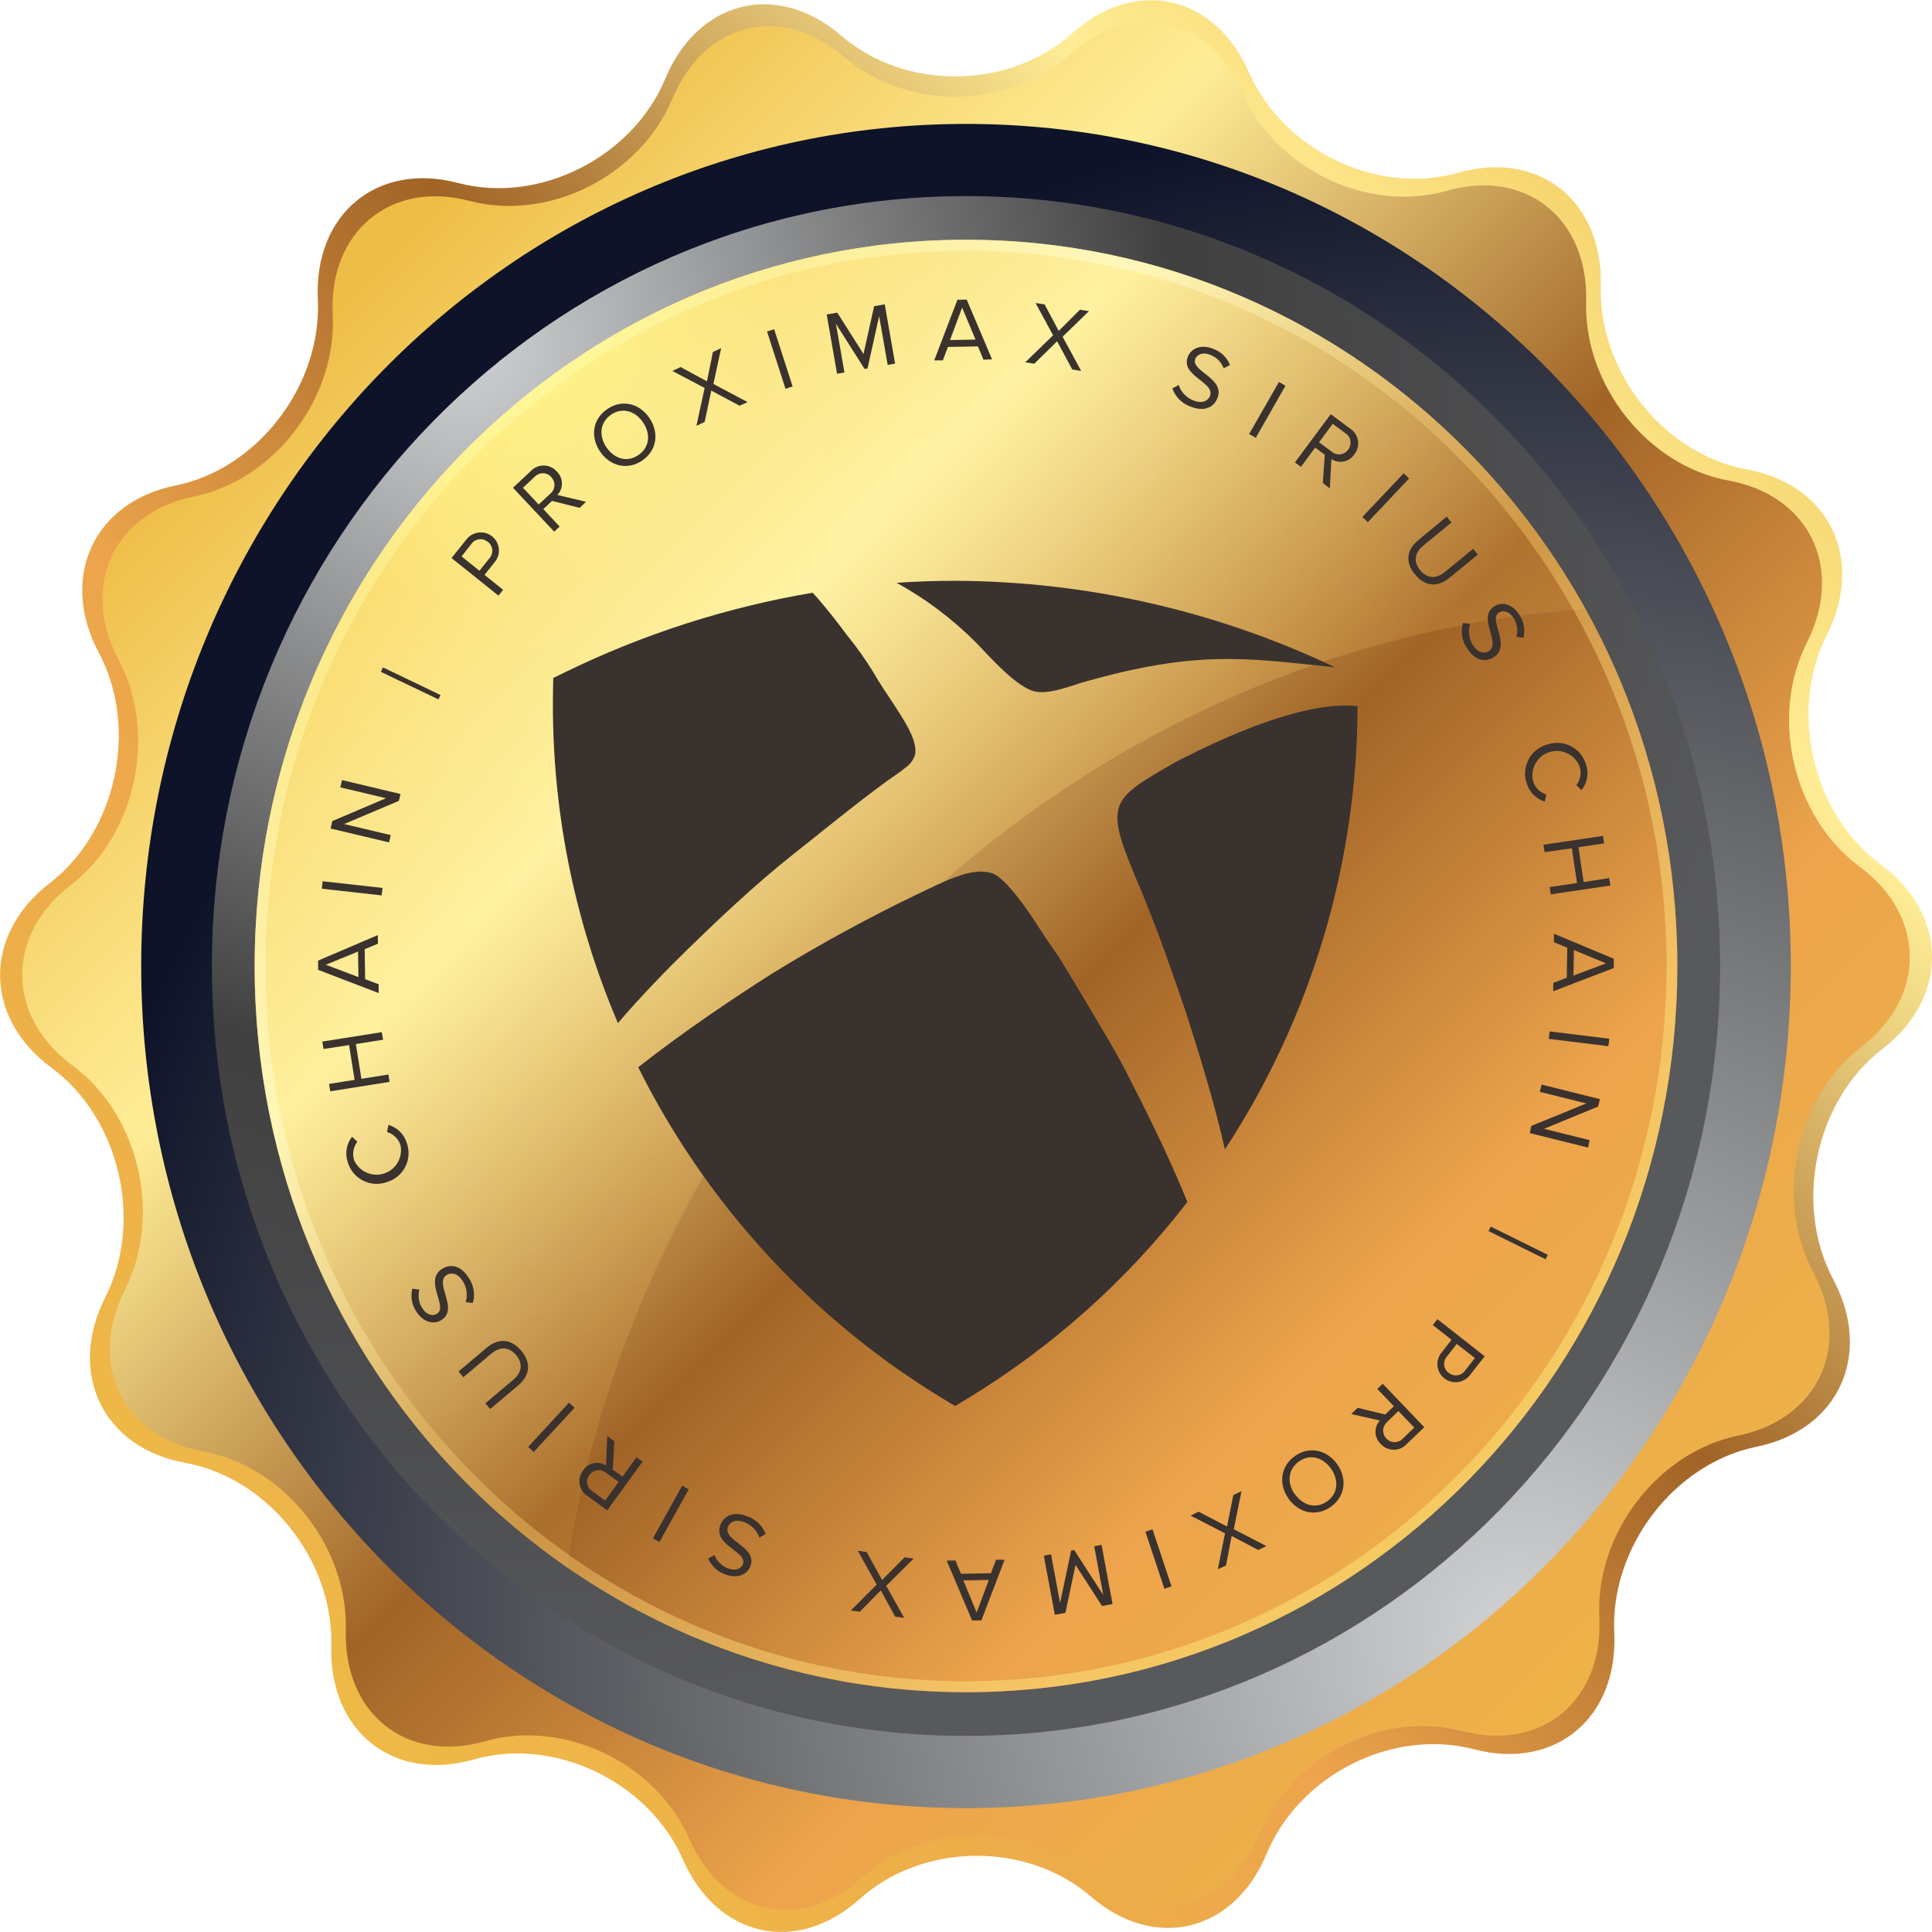
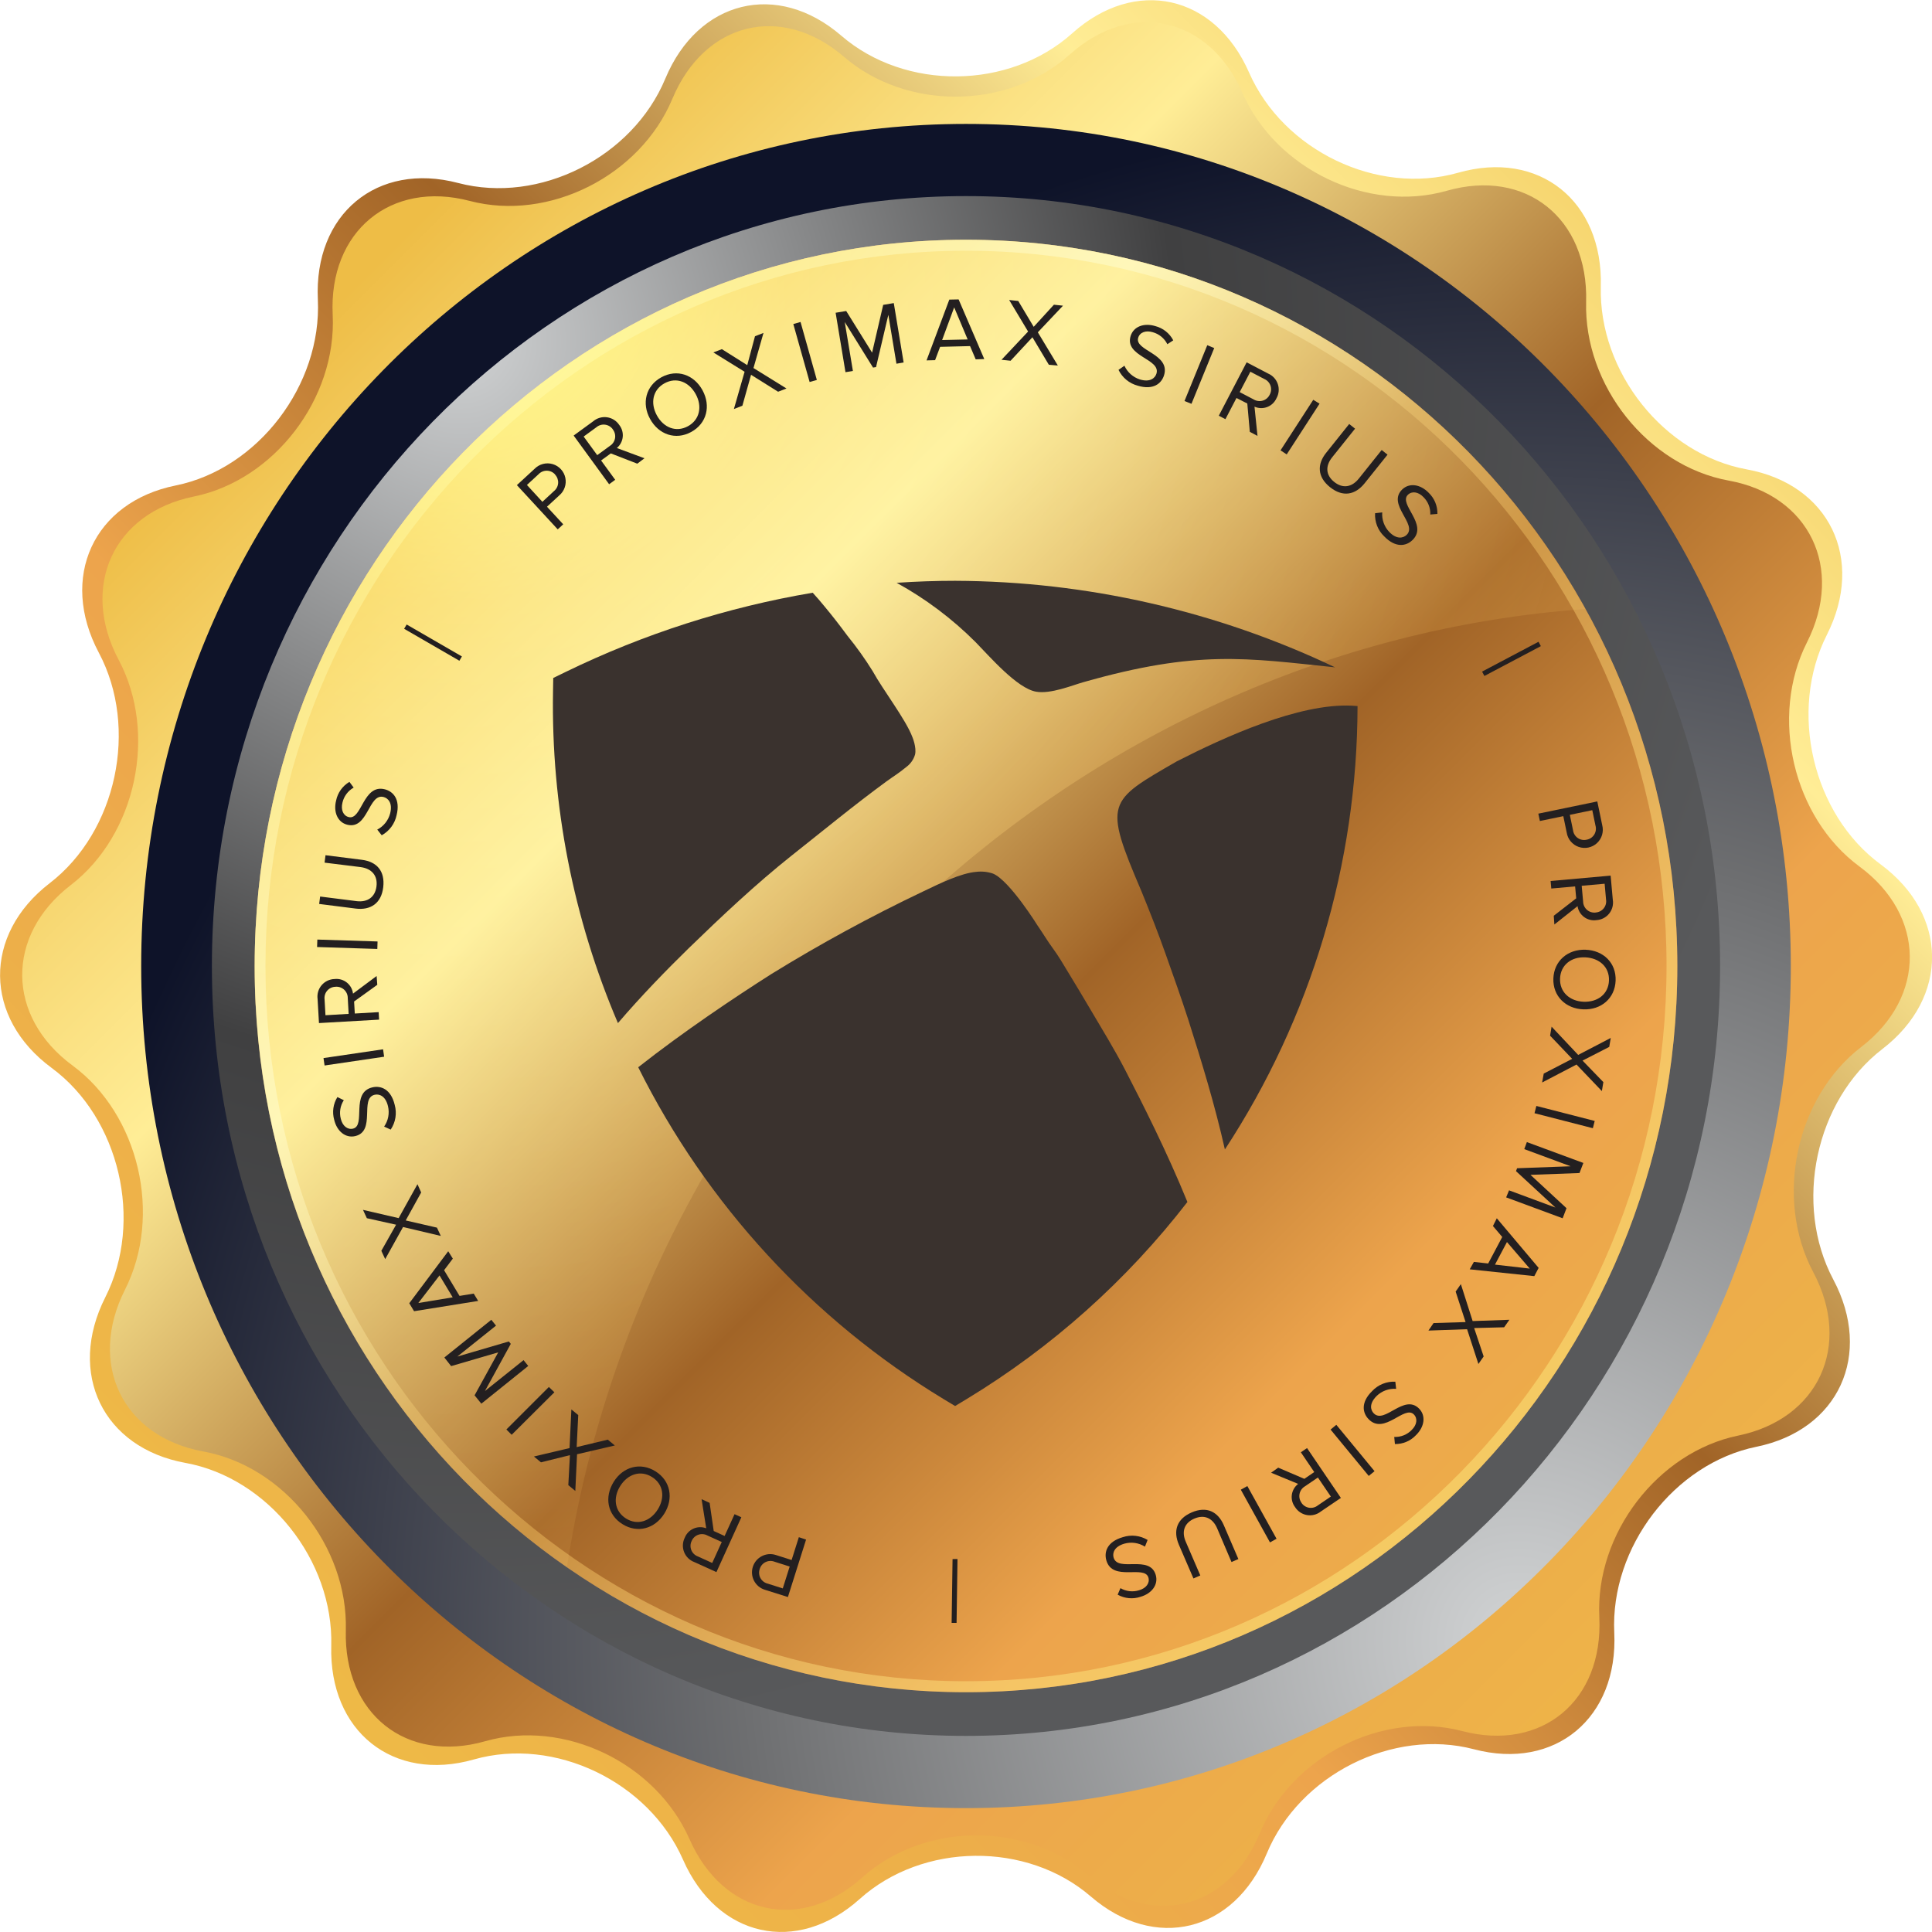
<svg xmlns="http://www.w3.org/2000/svg" xmlns:xlink="http://www.w3.org/1999/xlink" viewBox="0 0 500 500">
  <defs>
-     <style>.cls-1{isolation:isolate;}.cls-2{fill:url(#linear-gradient);}.cls-3{fill:url(#linear-gradient-2);}.cls-4{fill:url(#radial-gradient);}.cls-5{fill:url(#radial-gradient-2);}.cls-6{fill:url(#linear-gradient-3);}.cls-7{opacity:0.5;fill:url(#linear-gradient-4);}.cls-7,.cls-8{mix-blend-mode:screen;}.cls-8{fill:url(#radial-gradient-3);}.cls-10,.cls-9{fill:#3a322e;}.cls-10{fill-rule:evenodd;}</style>
+     <style>.cls-1{isolation:isolate;}.cls-2{fill:url(#linear-gradient);}.cls-3{fill:url(#linear-gradient-2);}.cls-4{fill:url(#radial-gradient);}.cls-5{fill:url(#radial-gradient-2);}.cls-6{fill:url(#linear-gradient-3);}.cls-7{opacity:0.5;fill:url(#linear-gradient-4);}.cls-7,.cls-8{mix-blend-mode:screen;}.cls-8{fill:url(#radial-gradient-3);}.cls-9{fill:#3a322e;fill-rule:evenodd;}.cls-10{fill:#231f20;}</style>
    <linearGradient id="linear-gradient" x1="469.57" y1="30.43" x2="52.94" y2="447.07" gradientUnits="userSpaceOnUse">
      <stop offset="0" stop-color="#eebd46" />
      <stop offset="0.12" stop-color="#f8da77" />
      <stop offset="0.21" stop-color="#ffed96" />
      <stop offset="0.45" stop-color="#a16427" />
      <stop offset="0.67" stop-color="#eda44c" />
      <stop offset="1" stop-color="#eebd46" />
    </linearGradient>
    <linearGradient id="linear-gradient-2" x1="82.76" y1="82.76" x2="474.43" y2="474.44" xlink:href="#linear-gradient" />
    <radialGradient id="radial-gradient" cx="-3974.38" cy="-2398.43" r="388.7" gradientTransform="translate(-3581.32 -2021.91) rotate(180) scale(1 1.02)" gradientUnits="userSpaceOnUse">
      <stop offset="0" stop-color="#d1d3d4" />
      <stop offset="0.52" stop-color="#6d6e70" />
      <stop offset="1" stop-color="#0e1329" />
    </radialGradient>
    <radialGradient id="radial-gradient-2" cx="119.2" cy="86.58" r="355.37" gradientTransform="translate(0 -0.03) scale(1 1.02)" gradientUnits="userSpaceOnUse">
      <stop offset="0" stop-color="#d0d2d3" />
      <stop offset="0.52" stop-color="#404041" />
      <stop offset="1" stop-color="#58595b" />
    </radialGradient>
    <linearGradient id="linear-gradient-3" x1="105.49" y1="105.49" x2="464.38" y2="464.37" xlink:href="#linear-gradient" />
    <linearGradient id="linear-gradient-4" x1="118.46" y1="118.46" x2="381.54" y2="381.54" xlink:href="#linear-gradient" />
    <radialGradient id="radial-gradient-3" cx="122.29" cy="71.28" r="581.05" gradientTransform="translate(0 -0.03) scale(1 1.02)" gradientUnits="userSpaceOnUse">
      <stop offset="0" stop-color="#fff1d2" />
      <stop offset="0.05" stop-color="#ffc84c" />
      <stop offset="0.14" stop-color="#a16427" />
      <stop offset="0.16" stop-color="#965d24" />
      <stop offset="0.25" stop-color="#6e441b" />
      <stop offset="0.34" stop-color="#4c2f12" />
      <stop offset="0.44" stop-color="#301e0c" />
      <stop offset="0.55" stop-color="#1b1107" />
      <stop offset="0.66" stop-color="#0c0703" />
      <stop offset="0.8" stop-color="#030201" />
      <stop offset="1" />
    </radialGradient>
  </defs>
  <g class="cls-1">
    <g id="Layer_1" data-name="Layer 1">
      <path class="cls-2" d="M327.84,479.69c-8.47,20.4-29,25.4-45.54,11.12s-43.49-14-59.79.63-36.88,10-45.75-10.17-33.23-31.88-54.13-25.92-37.5-7.28-36.9-29.43S69.35,382.48,48,378.6s-30.7-23.17-20.75-42.86,3.71-46.4-13.89-59.37-17.81-34.48-.49-47.81,23.06-40.16,12.71-59.63-1.38-39,19.89-43.29,37.84-26,36.79-48.11,15.3-35.7,36.32-30.17,45.13-6.65,53.6-27,29-25.4,45.55-11.12,43.47,14,59.76-.62,36.89-10.06,45.77,10.16,33.22,31.88,54.12,25.92,37.5,7.28,36.91,29.43,16.38,43.44,37.75,47.34,30.7,23.17,20.74,42.85-3.7,46.4,13.9,59.36,17.81,34.48.47,47.81-23.05,40.16-12.7,59.64,1.38,38.95-19.89,43.29-37.83,26-36.79,48.1-15.3,35.71-36.3,30.19S336.3,459.3,327.84,479.69Z" />
      <path class="cls-3" d="M326.05,474.41c-8.27,19.94-28.3,24.82-44.5,10.87s-42.49-13.68-58.4.61-36,9.82-44.71-9.93S146,444.81,125.56,450.63s-36.64-7.11-36.06-28.75-16-42.45-36.88-46.24-30-22.64-20.27-41.88,3.62-45.33-13.57-58-17.4-33.68-.47-46.7,22.52-39.25,12.41-58.27-1.36-38.06,19.44-42.29,37-25.39,35.94-47,15-34.89,35.48-29.5S165.67,45.51,174,25.59,202.24.77,218.45,14.72s42.47,13.69,58.39-.6,36.05-9.83,44.71,9.93S354,55.2,374.43,49.37s36.65,7.12,36.06,28.75,16,42.45,36.88,46.25,30,22.64,20.27,41.88-3.61,45.32,13.58,58,17.4,33.7.46,46.71-22.52,39.25-12.41,58.28,1.36,38-19.43,42.29-37,25.37-35.94,47S399,453.39,378.42,448,334.32,454.49,326.05,474.41Z" />
      <path class="cls-4" d="M36.54,250C36.54,129.64,132.11,32.07,250,32.07S463.46,129.64,463.46,250,367.89,467.94,250,467.94,36.54,370.37,36.54,250Z" />
      <path class="cls-5" d="M445.16,250c0,110.05-87.38,199.25-195.16,199.25S54.84,360.05,54.84,250,142.22,50.75,250,50.75,445.16,140,445.16,250Z" />
      <path class="cls-6" d="M434.09,250c0,103.8-82.42,187.94-184.08,187.94S65.91,353.8,65.91,250,148.33,62.05,250,62.05,434.09,146.2,434.09,250Z" />
      <path class="cls-7" d="M250,64.89c100,0,181.3,83,181.3,185.11S350,435.1,250,435.1,68.7,352.07,68.7,250,150,64.89,250,64.89m0-2.84c-101.68,0-184.1,84.15-184.1,188S148.33,437.94,250,437.94,434.09,353.8,434.09,250,351.67,62.05,250,62.05Z" />
      <path class="cls-8" d="M410.29,157.61c-31.6-57-91.52-95.56-160.28-95.56-101.68,0-184.1,84.15-184.1,188a188.82,188.82,0,0,0,80.81,155.59C167,272.8,277.33,167.2,410.29,157.61Z" />
-       <path class="cls-9" d="M129,154.16l-12.14-9.74,3.91-4.88a4.69,4.69,0,1,1,7.32,5.87l-2.7,3.37,4.82,3.87Zm-2.78-13.93a2.89,2.89,0,0,0-4.25.57L119.45,144l4.63,3.71,2.55-3.19A2.89,2.89,0,0,0,126.26,140.23Z" />
-       <path class="cls-9" d="M150,131.43l-7.14-1.8-2.26,2.12,4.23,4.52-1.41,1.32-10.66-11.36,4.57-4.28a4.54,4.54,0,0,1,6.77.08,4.31,4.31,0,0,1,.15,6.07l7.42,1.76Zm-7.36-8a2.9,2.9,0,0,0-4.3,0l-3,2.79,4.07,4.35,3-2.8A2.9,2.9,0,0,0,142.59,123.41Z" />
-       <path class="cls-9" d="M155.29,116.85c-2.58-3.81-1.94-8.41,1.89-11s8.33-1.46,10.9,2.35,1.92,8.42-1.89,11S157.86,120.66,155.29,116.85Zm11.13-7.53c-2-3-5.4-4-8.28-2s-3.23,5.42-1.19,8.44,5.38,4,8.28,2S168.45,112.32,166.42,109.32Z" />
-       <path class="cls-9" d="M191.39,105l-7.31-3.91-1.71,8.11-2.14,1,2.13-9.8L174,96l2.14-1,6.82,3.69,1.54-7.59,2.13-1-2,9.27,8.86,4.7Z" />
-       <path class="cls-9" d="M203.29,100.63,198.51,85.8l1.84-.59L205.13,100Z" />
-       <path class="cls-9" d="M229.73,94.44l-2.21-12.63-3,13.54-.78.13-7.41-11.71,2.21,12.62-1.91.34-2.68-15.34,2.74-.48,6.78,10.71,2.76-12.38,2.74-.48,2.68,15.34Z" />
-       <path class="cls-9" d="M254.52,93.08l-1.44-3.43-7.75.13L244,93.26l-2.22,0,6-15.68,2.4-.05L256.74,93ZM249,79.6,245.86,88l6.61-.11Z" />
-       <path class="cls-9" d="M277.5,95.62l-3.92-7.3-5.91,5.81-2.34-.36,7.21-7L268,78.42l2.33.35L274,85.64l5.48-5.48,2.34.36L275,87.15,279.81,96Z" />
-       <path class="cls-9" d="M303.4,100.54l1.63-.91a6.55,6.55,0,0,0,3.66,3.94c2.56,1.08,3.95.05,4.42-1,1.55-3.7-7.81-5.23-5.65-10.35,1-2.37,3.78-3.1,6.6-1.91a7.29,7.29,0,0,1,4.26,4.15l-1.63.86a6,6,0,0,0-3.43-3.47c-1.72-.73-3.33-.32-3.9,1-1.37,3.23,7.91,5,5.66,10.31-.88,2.09-3.2,3.62-7.07,2A7.76,7.76,0,0,1,303.4,100.54Z" />
-       <path class="cls-9" d="M323.27,112.34,331,98.84l1.68,1L325,113.3Z" />
-       <path class="cls-9" d="M342.35,125l.5-7.32-2.49-1.85-3.68,5-1.55-1.15,9.26-12.49,5,3.72a4.54,4.54,0,0,1,1.12,6.67,4.31,4.31,0,0,1-5.94,1.23l-.41,7.59Zm6.57-8.66a2.89,2.89,0,0,0-.73-4.22l-3.28-2.43-3.54,4.77,3.28,2.43A2.9,2.9,0,0,0,348.92,116.34Z" />
-       <path class="cls-9" d="M352.58,133.8l10.69-11.3,1.41,1.33L354,135.13Z" />
-       <path class="cls-9" d="M367.05,139.79l7.35-6.07,1.23,1.5-7.31,6c-2.2,1.81-2.6,4.14-.77,6.36s4.19,2.26,6.39.45l7.31-6,1.23,1.49-7.33,6c-3,2.46-6.25,2.4-8.94-.86S364.1,142.22,367.05,139.79Z" />
-       <path class="cls-9" d="M378.61,161.22l1.85.22a6.54,6.54,0,0,0,.62,5.34c1.43,2.38,3.16,2.37,4.18,1.76,3.44-2.07-3.2-8.82,1.56-11.68,2.2-1.32,4.87-.26,6.44,2.36a7.27,7.27,0,0,1,1,5.85l-1.82-.27a5.94,5.94,0,0,0-.72-4.82c-1-1.59-2.5-2.22-3.76-1.46-3,1.8,3.46,8.66-1.52,11.65-1.94,1.17-4.71,1-6.87-2.56A7.71,7.71,0,0,1,378.61,161.22Z" />
-       <path class="cls-9" d="M400.42,192.68a7.79,7.79,0,0,1,10.06,5.26,6.93,6.93,0,0,1-1.19,6.55l-1.35-1.29a5.26,5.26,0,0,0,.89-4.75,6.33,6.33,0,0,0-12.07,3.75,5.16,5.16,0,0,0,3.42,3.41l-.37,1.85a7,7,0,0,1-4.7-4.75A7.78,7.78,0,0,1,400.42,192.68Z" />
-       <path class="cls-9" d="M401.06,229.58l7.07-1.05-1.33-9-7.07,1-.28-1.92,15.4-2.27.28,1.92-6.63,1,1.33,9,6.63-1,.29,1.92-15.41,2.27Z" />
-       <path class="cls-9" d="M402,254.36l3.48-1.32.12-7.76-3.44-1.43,0-2.21,15.48,6.49,0,2.4-15.67,6Zm13.65-5.05-8.33-3.44-.11,6.61Z" />
-       <path class="cls-9" d="M401.05,266.93l15.44,1.9-.24,1.92-15.44-1.89Z" />
-       <path class="cls-9" d="M396.31,291.38l14.24-5.81-12.05-3,.47-1.88,15.1,3.77-.48,1.92-14,5.75,11.79,2.94L411,297l-15.1-3.76Z" />
-       <path class="cls-9" d="M385.81,317.45l14.78,7.3L400,325.9l-14.78-7.3Z" />
-       <path class="cls-9" d="M372,341.4,384.24,351l-3.86,4.92a4.69,4.69,0,1,1-7.38-5.79l2.66-3.4-4.86-3.81Zm2.93,13.89a2.9,2.9,0,0,0,4.25-.61l2.52-3.22L377,347.81,374.5,351A2.9,2.9,0,0,0,374.92,355.29Z" />
-       <path class="cls-9" d="M351.35,364.35l7.14,1.72,2.24-2.15-4.28-4.46,1.4-1.34,10.76,11.24-4.52,4.32a4.53,4.53,0,0,1-6.76,0,4.3,4.3,0,0,1-.21-6.05l-7.42-1.68Zm7.43,7.93a2.9,2.9,0,0,0,4.29,0l2.95-2.82-4.12-4.29L359,368A2.93,2.93,0,0,0,358.78,372.28Z" />
-       <path class="cls-9" d="M346.11,379c2.62,3.78,2,8.38-1.76,11s-8.32,1.56-10.93-2.22-2-8.39,1.76-11S343.5,375.26,346.11,379Zm-11,7.65c2.07,3,5.43,3.92,8.29,1.94s3.17-5.46,1.1-8.45-5.42-3.94-8.29-1.94S333,383.72,335.07,386.69Z" />
-       <path class="cls-9" d="M310.2,391.23l7.36,3.83,1.62-8.14,2.12-1-2,9.84,8.45,4.37-2.13,1-6.87-3.62-1.45,7.62-2.13,1,1.86-9.3-8.92-4.6Z" />
-       <path class="cls-9" d="M298.27,395.8l4.92,14.76-1.84.61-4.92-14.76Z" />
-       <path class="cls-9" d="M272,402.26l2.35,12.59,2.86-13.56.78-.15,7.53,11.63-2.34-12.6,1.9-.35,2.85,15.3-2.73.51L278.35,405l-2.63,12.4-2.73.51-2.85-15.3Z" />
-       <path class="cls-9" d="M247.26,403.85l1.44,3.44,7.75-.14,1.32-3.48,2.21,0-6,15.69-2.41,0L245,403.89Zm5.49,13.48,3.17-8.44-6.61.11Z" />
-       <path class="cls-9" d="M224.29,401.66l4,7.24,5.83-5.88,2.33.33-7.1,7.06L234,418.7l-2.34-.32-3.71-6.8-5.41,5.53-2.33-.32,6.67-6.7L222,401.34Z" />
-       <path class="cls-9" d="M198.14,397l-1.61.93a6.59,6.59,0,0,0-3.7-3.91c-2.57-1.06-4,0-4.41,1.09-1.53,3.72,7.86,5.16,5.75,10.31-1,2.38-3.76,3.13-6.59,2a7.29,7.29,0,0,1-4.3-4.11l1.62-.87a6,6,0,0,0,3.46,3.44c1.73.7,3.35.28,3.9-1.08,1.33-3.25-8-4.88-5.77-10.27.86-2.09,3.17-3.65,7.06-2.06A7.7,7.7,0,0,1,198.14,397Z" />
-       <path class="cls-9" d="M178.24,385.45l-7.57,13.6-1.69-.94,7.57-13.61Z" />
-       <path class="cls-9" d="M159,373l-.41,7.32,2.51,1.82,3.62-5,1.57,1.14-9.13,12.59-5.06-3.67a4.53,4.53,0,0,1-1.19-6.65,4.3,4.3,0,0,1,5.92-1.3l.32-7.59Zm-6.47,8.72a2.89,2.89,0,0,0,.77,4.22l3.31,2.4,3.49-4.82-3.31-2.39A2.91,2.91,0,0,0,152.55,381.73Z" />
-       <path class="cls-9" d="M148.69,364.33l-10.56,11.43-1.42-1.31L147.26,363Z" />
-       <path class="cls-9" d="M134.15,358.51l-7.29,6.14-1.25-1.48,7.26-6.11c2.17-1.84,2.55-4.18.7-6.37s-4.22-2.22-6.4-.38l-7.25,6.11-1.25-1.48,7.27-6.13c3-2.5,6.23-2.47,8.95.76S137.08,356,134.15,358.51Z" />
-       <path class="cls-9" d="M122.36,337.21l-1.85-.2a6.6,6.6,0,0,0-.67-5.34c-1.46-2.37-3.19-2.34-4.21-1.72-3.42,2.1,3.29,8.8-1.44,11.7-2.19,1.35-4.88.31-6.48-2.29a7.34,7.34,0,0,1-1-5.85l1.83.25a5.92,5.92,0,0,0,.76,4.81c1,1.59,2.53,2.2,3.78,1.43,3-1.83-3.55-8.63,1.4-11.67,1.93-1.19,4.71-1.09,6.91,2.5A7.68,7.68,0,0,1,122.36,337.21Z" />
-       <path class="cls-9" d="M100.16,305.91A7.78,7.78,0,0,1,90,300.76a7,7,0,0,1,1.11-6.57l1.37,1.28a5.24,5.24,0,0,0-.84,4.76,6.34,6.34,0,0,0,12-3.89,5.21,5.21,0,0,0-3.47-3.37l.36-1.85a7,7,0,0,1,4.75,4.69A7.79,7.79,0,0,1,100.16,305.91Z" />
-       <path class="cls-9" d="M99.15,269.08,92.1,270.2l1.43,9,7-1.12.3,1.91-15.37,2.44-.3-1.91,6.61-1.05-1.43-9-6.61,1-.31-1.91,15.38-2.44Z" />
-       <path class="cls-9" d="M97.81,244.22l-3.43,1.43.12,7.76L98,254.73,98,257l-15.67-6,0-2.4L97.78,242Zm-13.49,5.46,8.44,3.19-.1-6.61Z" />
-       <path class="cls-9" d="M98.76,231.73,83.29,230l.21-1.93L99,229.8Z" />
-       <path class="cls-9" d="M103.23,207.26l-14.17,6,12.07,2.87-.45,1.88-15.13-3.59.46-1.93,13.89-5.91-11.82-2.81.44-1.88,15.14,3.6Z" />
-       <path class="cls-9" d="M113.46,181l-14.89-7.12.55-1.16L114,179.87Z" />
-       <path class="cls-10" d="M280.33,176.56c29.57-8.42,42.13-6.26,65.2-3.85a231,231,0,0,0-98.32-22.4q-7.59,0-15.16.52a90.8,90.8,0,0,1,20.42,15.34c3.52,3.58,10.73,12,15.68,12.84,3.76.66,9.32-1.64,12.18-2.45" />
-       <path class="cls-10" d="M317,297.48c-2.56-11.39-6-22.7-9.47-33.57-1.83-5.67-3.84-11.28-5.83-16.9s-4.08-10.94-6.29-16.34c-9.87-23.13-8.85-23.25,9.19-33.66,12.25-6.24,31.51-15.06,45.3-14.38l1.43.1A210,210,0,0,1,317,297.48" />
-       <path class="cls-10" d="M165.19,276.19c11.72-9.23,24.84-18,34.37-24.07a412.2,412.2,0,0,1,39.34-21.41c4.18-2,9.77-4.77,13.81-5.08a9.71,9.71,0,0,1,4.29.46c4.33,1.83,11.58,13.53,11.58,13.53l.09.12c1.29,1.88,2.46,3.86,3.82,5.7s2.76,4.2,4,6.27c1.91,3.12,3.78,6.26,5.64,9.41,3,5.08,6.28,10.42,9,15.66,4.49,8.71,10.78,21.07,16.17,34.29a209.58,209.58,0,0,1-57.12,51l-3,1.81-3-1.81a209.93,209.93,0,0,1-79-85.84" />
-       <path class="cls-10" d="M210.33,153.4c1.08,1.18,2.1,2.36,3,3.47,2.08,2.48,4.08,5.09,6,7.68a88.67,88.67,0,0,1,6.51,9.13c2.75,5,8.58,12.51,10.31,17.13,0,0,1.1,2.65.66,4.48a6.1,6.1,0,0,1-2.16,3.13c-2.24,1.84-3.34,2.43-5.25,3.82C221,208.39,213,215,204.84,221.45c-9.13,7.25-18.2,15.79-26.57,23.92C172.5,251,166,257.68,159.92,264.78A209.59,209.59,0,0,1,143.12,179l.06-3.54,3.18-1.55a236,236,0,0,1,64-20.52" />
+       <path class="cls-9" d="M280.33,176.56c29.57-8.42,42.13-6.26,65.2-3.85a231,231,0,0,0-98.32-22.4q-7.59,0-15.16.52a90.8,90.8,0,0,1,20.42,15.34c3.52,3.58,10.73,12,15.68,12.84,3.76.66,9.32-1.64,12.18-2.45" />
+       <path class="cls-9" d="M317,297.48c-2.56-11.39-6-22.7-9.47-33.57-1.83-5.67-3.84-11.28-5.83-16.9s-4.08-10.94-6.29-16.34c-9.87-23.13-8.85-23.25,9.19-33.66,12.25-6.24,31.51-15.06,45.3-14.38l1.43.1A210,210,0,0,1,317,297.48" />
+       <path class="cls-9" d="M165.19,276.19c11.72-9.23,24.84-18,34.37-24.07a412.2,412.2,0,0,1,39.34-21.41c4.18-2,9.77-4.77,13.81-5.08a9.71,9.71,0,0,1,4.29.46c4.33,1.83,11.58,13.53,11.58,13.53l.09.12c1.29,1.88,2.46,3.86,3.82,5.7s2.76,4.2,4,6.27c1.91,3.12,3.78,6.26,5.64,9.41,3,5.08,6.28,10.42,9,15.66,4.49,8.71,10.78,21.07,16.17,34.29a209.58,209.58,0,0,1-57.12,51l-3,1.81-3-1.81a209.93,209.93,0,0,1-79-85.84" />
+       <path class="cls-9" d="M210.33,153.4c1.08,1.18,2.1,2.36,3,3.47,2.08,2.48,4.08,5.09,6,7.68a88.67,88.67,0,0,1,6.51,9.13c2.75,5,8.58,12.51,10.31,17.13,0,0,1.1,2.65.66,4.48a6.1,6.1,0,0,1-2.16,3.13c-2.24,1.84-3.34,2.43-5.25,3.82C221,208.39,213,215,204.84,221.45c-9.13,7.25-18.2,15.79-26.57,23.92C172.5,251,166,257.68,159.92,264.78A209.59,209.59,0,0,1,143.12,179l.06-3.54,3.18-1.55a236,236,0,0,1,64-20.52" />
+       <path class="cls-10" d="M144.34,137l-10.57-11.45,4.6-4.24a4.7,4.7,0,1,1,6.37,6.9l-3.18,2.93,4.2,4.55Zm-.67-14.19a2.89,2.89,0,0,0-4.3-.07l-3,2.77,4,4.36,3-2.78A2.9,2.9,0,0,0,143.67,122.85Z" />
+       <path class="cls-10" d="M164.93,120l-6.85-2.66-2.52,1.83,3.65,5-1.57,1.15-9.18-12.6,5.06-3.69a4.55,4.55,0,0,1,6.72.92,4.31,4.31,0,0,1-.6,6l7.15,2.65Zm-6.32-8.87a2.9,2.9,0,0,0-4.26-.56l-3.3,2.41,3.51,4.81,3.3-2.41A2.91,2.91,0,0,0,158.61,111.15Z" />
+       <path class="cls-10" d="M168.24,108.42c-2.21-4-1.14-8.56,2.92-10.78s8.45-.68,10.65,3.36,1.12,8.58-2.92,10.79S170.45,112.46,168.24,108.42ZM180.05,102c-1.75-3.2-5-4.48-8.06-2.81s-3.74,5.1-2,8.3,5,4.49,8.06,2.81S181.79,105.15,180.05,102Z" />
+       <path class="cls-10" d="M201.37,101.38l-7-4.38-2.24,8-2.2.86,2.77-9.65-8.08-5,2.2-.85,6.57,4.14,2-7.48,2.2-.86L195,95.25l8.54,5.29Z" />
+       <path class="cls-10" d="M209.53,98.86l-4.22-15,1.87-.53,4.22,15Z" />
+       <path class="cls-10" d="M232,94.13l-2.1-12.65L226.72,95l-.78.13-7.32-11.79L220.73,96l-1.92.32-2.55-15.38,2.74-.45,6.7,10.77,2.87-12.36,2.74-.46,2.55,15.37Z" />
+       <path class="cls-10" d="M252.51,93l-1.46-3.43-7.75.19L242,93.21l-2.21.06,5.89-15.73,2.41-.05,6.64,15.43Zm-5.57-13.45L243.82,88l6.61-.15Z" />
+       <path class="cls-10" d="M271.44,94.4l-4.25-7.12-5.65,6.08-2.35-.25,6.88-7.31-4.9-8.16,2.35.25,4,6.69,5.23-5.72,2.35.25L268.59,86l5.18,8.6Z" />
+       <path class="cls-10" d="M289.47,95.72,291,94.65A6.61,6.61,0,0,0,295,98.2c2.66.81,3.95-.37,4.29-1.51,1.17-3.84-8.3-4.4-6.69-9.72.75-2.46,3.45-3.47,6.38-2.58a7.3,7.3,0,0,1,4.66,3.69l-1.53,1a6,6,0,0,0-3.77-3.1c-1.79-.54-3.35,0-3.78,1.44-1,3.36,8.39,4.12,6.7,9.68-.66,2.17-2.8,3.93-6.83,2.71A7.73,7.73,0,0,1,289.47,95.72Z" />
+       <path class="cls-10" d="M306.55,103.78l5.89-14.44,1.8.74-5.89,14.43Z" />
+       <path class="cls-10" d="M323.45,111.76l-.65-7.33L320,103l-2.86,5.48-1.72-.89,7.21-13.82,5.55,2.9a4.54,4.54,0,0,1,2.16,6.42,4.3,4.3,0,0,1-5.68,2.15l.78,7.58Zm5.14-9.6a2.89,2.89,0,0,0-1.38-4.07l-3.62-1.89-2.76,5.28,3.63,1.9A2.91,2.91,0,0,0,328.59,102.16Z" />
+       <path class="cls-10" d="M331.4,116.55l8.47-13.08,1.63,1L333,117.6Z" />
+       <path class="cls-10" d="M343.22,117.17l5.95-7.44,1.52,1.21-5.93,7.41c-1.78,2.22-1.7,4.59.54,6.38s4.58,1.36,6.36-.87l5.92-7.4,1.51,1.21-5.94,7.42c-2.42,3-5.62,3.64-8.93,1S340.82,120.16,343.22,117.17Z" />
+       <path class="cls-10" d="M355.87,132.82l1.85-.21a6.62,6.62,0,0,0,1.83,5.07c1.94,2,3.63,1.58,4.49.75,2.88-2.8-5.15-7.87-1.16-11.75,1.84-1.79,4.69-1.37,6.83.82A7.33,7.33,0,0,1,372,133l-1.84.16a5.94,5.94,0,0,0-1.8-4.54c-1.3-1.34-2.95-1.59-4-.57-2.51,2.45,5.37,7.66,1.19,11.72-1.62,1.58-4.35,2.09-7.29-.93A7.67,7.67,0,0,1,355.87,132.82Z" />
+       <path class="cls-10" d="M383.56,173.81l14.61-7.72.6,1.13-14.61,7.72Z" />
+       <path class="cls-10" d="M398.12,210.57l15.26-3.16,1.27,6.13a4.7,4.7,0,1,1-9.19,1.91l-.88-4.23-6.06,1.25Zm12.52,6.74a2.89,2.89,0,0,0,2.27-3.64l-.83-4-5.81,1.21.83,4A2.89,2.89,0,0,0,410.64,217.31Z" />
+       <path class="cls-10" d="M402.11,237l5.81-4.51-.28-3.09-6.17.55L401.3,228l15.53-1.39.56,6.24a4.55,4.55,0,0,1-4.25,5.28,4.3,4.3,0,0,1-4.87-3.62l-6,4.75Zm10.85-.85a2.89,2.89,0,0,0,2.68-3.36l-.36-4.08-5.94.53.37,4.08A2.91,2.91,0,0,0,413,236.16Z" />
+       <path class="cls-10" d="M410.36,245.79c4.6.18,7.94,3.41,7.76,8s-3.74,7.6-8.34,7.43-7.94-3.44-7.77-8S405.76,245.62,410.36,245.79Zm-.51,13.46c3.65.13,6.42-2,6.55-5.49s-2.47-5.82-6.12-6-6.41,2-6.54,5.49S406.23,259.11,409.85,259.25Z" />
+       <path class="cls-10" d="M399.52,277.84l7.36-3.81-5.72-6,.39-2.33,6.88,7.31,8.43-4.39-.39,2.32-6.91,3.54,5.39,5.57-.39,2.32L408,275.5l-8.9,4.65Z" />
+       <path class="cls-10" d="M397.61,286.22l15.1,3.88-.48,1.88-15.1-3.88Z" />
+       <path class="cls-10" d="M390.54,308.06l12,4.45-10.2-9.42.28-.75,13.86-.51-12-4.44.67-1.82,14.62,5.4-1,2.61-12.68.47,9.32,8.63-1,2.61-14.62-5.41Z" />
+       <path class="cls-10" d="M381.44,326.58l3.7.41,3.64-6.86-2.41-2.84,1-2,10.83,12.84-1.12,2.13-16.72-1.76Zm14.46,1.73L390,321.44l-3.1,5.84Z" />
+       <path class="cls-10" d="M371,342.41l8.29-.26-2.57-7.89,1.35-1.93,3.05,9.56,9.51-.33-1.36,1.94-7.76.2,2.46,7.35L382.61,353l-2.93-9-10,.35Z" />
+       <path class="cls-10" d="M361.11,357.58l.21,1.85a6.59,6.59,0,0,0-5.05,1.85c-2,2-1.58,3.64-.74,4.49,2.81,2.87,7.85-5.18,11.74-1.21,1.8,1.84,1.39,4.69-.8,6.84a7.33,7.33,0,0,1-5.47,2.32l-.17-1.84a5.94,5.94,0,0,0,4.53-1.82c1.34-1.31,1.58-2.95.55-4-2.45-2.5-7.63,5.39-11.7,1.24-1.59-1.62-2.11-4.35.9-7.29A7.71,7.71,0,0,1,361.11,357.58Z" />
+       <path class="cls-10" d="M345.84,368.74l9.89,12-1.5,1.23-9.88-12Z" />
+       <path class="cls-10" d="M330.8,379.83l6.76,2.89,2.57-1.75-3.47-5.12,1.6-1.09,8.76,12.9-5.18,3.51a4.54,4.54,0,0,1-6.68-1.14,4.3,4.3,0,0,1,.8-6l-7-2.89Zm6,9.07a2.9,2.9,0,0,0,4.24.71l3.38-2.3-3.35-4.93-3.38,2.3A2.92,2.92,0,0,0,336.82,388.9Z" />
+       <path class="cls-10" d="M322.81,384.59l7.56,13.64-1.7.94-7.55-13.64Z" />
+       <path class="cls-10" d="M316.72,394.72l3.77,8.76-1.78.77L315,395.54c-1.13-2.62-3.26-3.66-5.9-2.53s-3.35,3.41-2.22,6l3.76,8.72-1.78.77-3.77-8.74c-1.53-3.56-.56-6.68,3.32-8.35S315.2,391.21,316.72,394.72Z" />
+       <path class="cls-10" d="M297,398.54l-.69,1.73a6.61,6.61,0,0,0-5.33-.77c-2.67.78-3.11,2.46-2.78,3.6,1.12,3.86,9.37-.83,10.91,4.51.71,2.47-1,4.79-3.94,5.64a7.33,7.33,0,0,1-5.92-.55l.72-1.69a6,6,0,0,0,4.85.54c1.8-.52,2.8-1.85,2.39-3.27-1-3.36-9.28,1.13-10.89-4.46-.63-2.18.21-4.83,4.25-6A7.74,7.74,0,0,1,297,398.54Z" />
+       <path class="cls-10" d="M247.8,403.48,247.56,420l-1.28,0,.24-16.51Z" />
+       <path class="cls-10" d="M208.61,398.45l-4.7,14.86-6-1.89a4.7,4.7,0,1,1,2.84-9l4.12,1.31,1.87-5.91Zm-12,7.62a2.9,2.9,0,0,0,2.07,3.77l3.9,1.24,1.79-5.66-3.9-1.24A2.9,2.9,0,0,0,196.61,406.07Z" />
+       <path class="cls-10" d="M183.65,388.94l1.06,7.28,2.82,1.29,2.57-5.64,1.76.8-6.45,14.19-5.7-2.59a4.54,4.54,0,0,1-2.5-6.3,4.31,4.31,0,0,1,5.56-2.45l-1.2-7.53ZM179,398.8a2.9,2.9,0,0,0,1.6,4l3.72,1.69,2.47-5.42-3.72-1.69A2.91,2.91,0,0,0,179,398.8Z" />
+       <path class="cls-10" d="M171.92,391.73c-2.45,3.9-6.92,5.17-10.84,2.71s-4.71-7-2.26-10.94,6.94-5.16,10.84-2.71S174.37,387.83,171.92,391.73Zm-11.4-7.16c-1.94,3.09-1.47,6.55,1.48,8.41s6.28.77,8.22-2.32,1.49-6.54-1.48-8.41S162.45,381.5,160.52,384.57Z" />
+       <path class="cls-10" d="M149.65,366.22l-.41,8.29,8.06-1.93,1.82,1.51-9.78,2.27-.45,9.49-1.81-1.5.42-7.76L140,378.45l-1.82-1.51,9.22-2.18.47-10Z" />
+       <path class="cls-10" d="M143.47,360.32l-11.05,11-1.37-1.37,11-11Z" />
+       <path class="cls-10" d="M128.37,343.07l-10,8,13.32-3.9.5.62L125.5,360l10-8,1.21,1.51-12.14,9.76-1.75-2.16,6.12-11.12-12.19,3.56L115,351.32l12.15-9.76Z" />
+       <path class="cls-10" d="M117.19,325.73l-2.26,3,4,6.65,3.67-.6,1.15,1.9-16.59,2.66-1.24-2.06L116,323.82Zm-8.93,11.49,8.9-1.47-3.41-5.67Z" />
+       <path class="cls-10" d="M109,308.61,105,315.85l8.08,1.86,1,2.15-9.77-2.31-4.62,8.31-1-2.15,3.82-6.76-7.57-1.68-1-2.16,9.23,2.14,4.87-8.78Z" />
+       <path class="cls-10" d="M101.11,292.34l-1.7-.78a6.55,6.55,0,0,0,1-5.28c-.64-2.71-2.31-3.23-3.47-2.95-3.91.93.4,9.4-5,10.69-2.5.59-4.74-1.23-5.45-4.21a7.34,7.34,0,0,1,.83-5.89l1.66.81a6,6,0,0,0-.78,4.82c.44,1.82,1.72,2.88,3.16,2.54,3.41-.81-.69-9.33,5-10.68,2.2-.52,4.81.44,5.79,4.53A7.73,7.73,0,0,1,101.11,292.34Z" />
+       <path class="cls-10" d="M99.41,273.48,84,275.75l-.28-1.92,15.42-2.27Z" />
+       <path class="cls-10" d="M97.64,254.87l-6,4.32.18,3.11,6.18-.36.11,1.94-15.56.89-.36-6.25a4.55,4.55,0,0,1,4.41-5.15,4.31,4.31,0,0,1,4.76,3.78l6.11-4.56Zm-10.88.51A2.9,2.9,0,0,0,84,258.65l.23,4.09,6-.35-.23-4.08A2.91,2.91,0,0,0,86.76,255.38Z" />
+       <path class="cls-10" d="M97.65,245.59l-15.59-.5.07-1.93,15.58.49Z" />
+       <path class="cls-10" d="M92.06,235.14l-9.46-1.2.25-1.92,9.41,1.19c2.83.35,4.81-1,5.17-3.8s-1.23-4.61-4.06-5L84,223.25l.24-1.92,9.43,1.19c3.85.49,6,2.91,5.51,7.1S95.87,235.62,92.06,235.14Z" />
+       <path class="cls-10" d="M98.79,216.17l-1.16-1.47a6.58,6.58,0,0,0,3.35-4.23c.67-2.7-.57-3.92-1.72-4.21-3.91-1-4,8.52-9.38,7.18-2.5-.62-3.64-3.27-2.9-6.24a7.31,7.31,0,0,1,3.45-4.85l1.1,1.48a6,6,0,0,0-2.91,3.92c-.45,1.82.2,3.36,1.63,3.71,3.4.85,3.69-8.6,9.33-7.19,2.2.55,4.07,2.61,3.06,6.69A7.77,7.77,0,0,1,98.79,216.17Z" />
+       <path class="cls-10" d="M118.89,171l-14.3-8.27.65-1.11,14.3,8.27Z" />
    </g>
  </g>
</svg>
